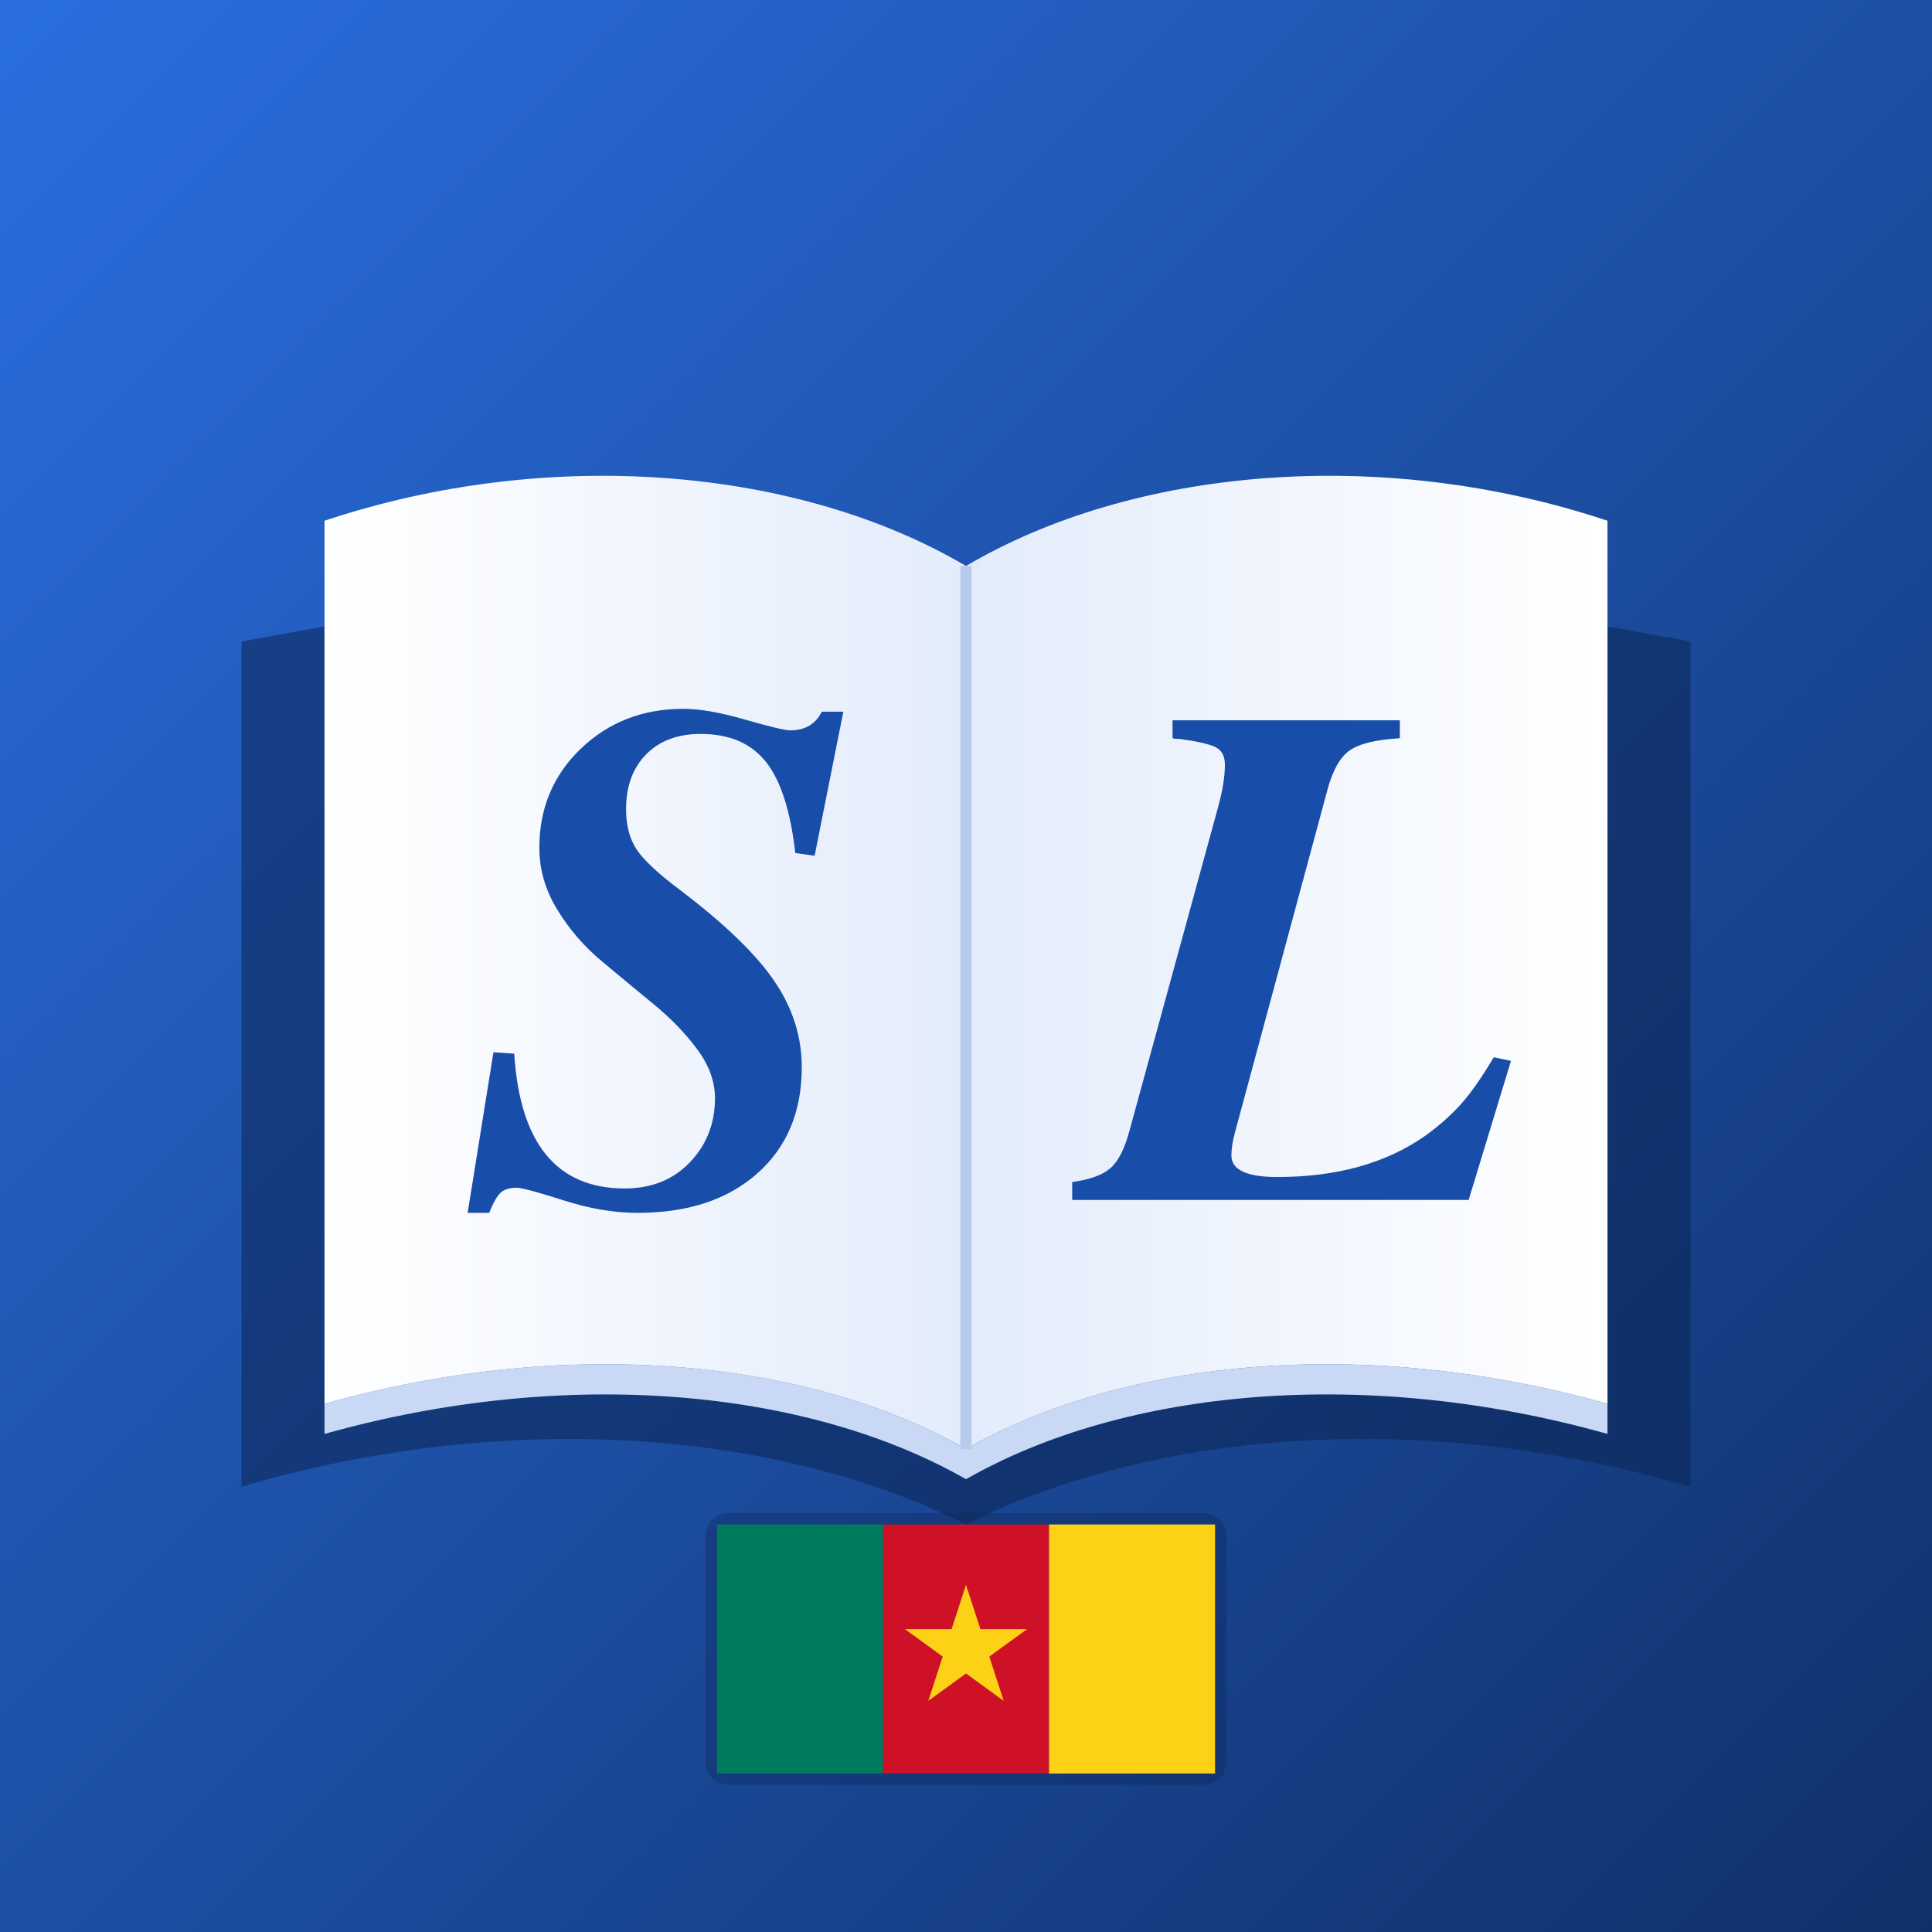
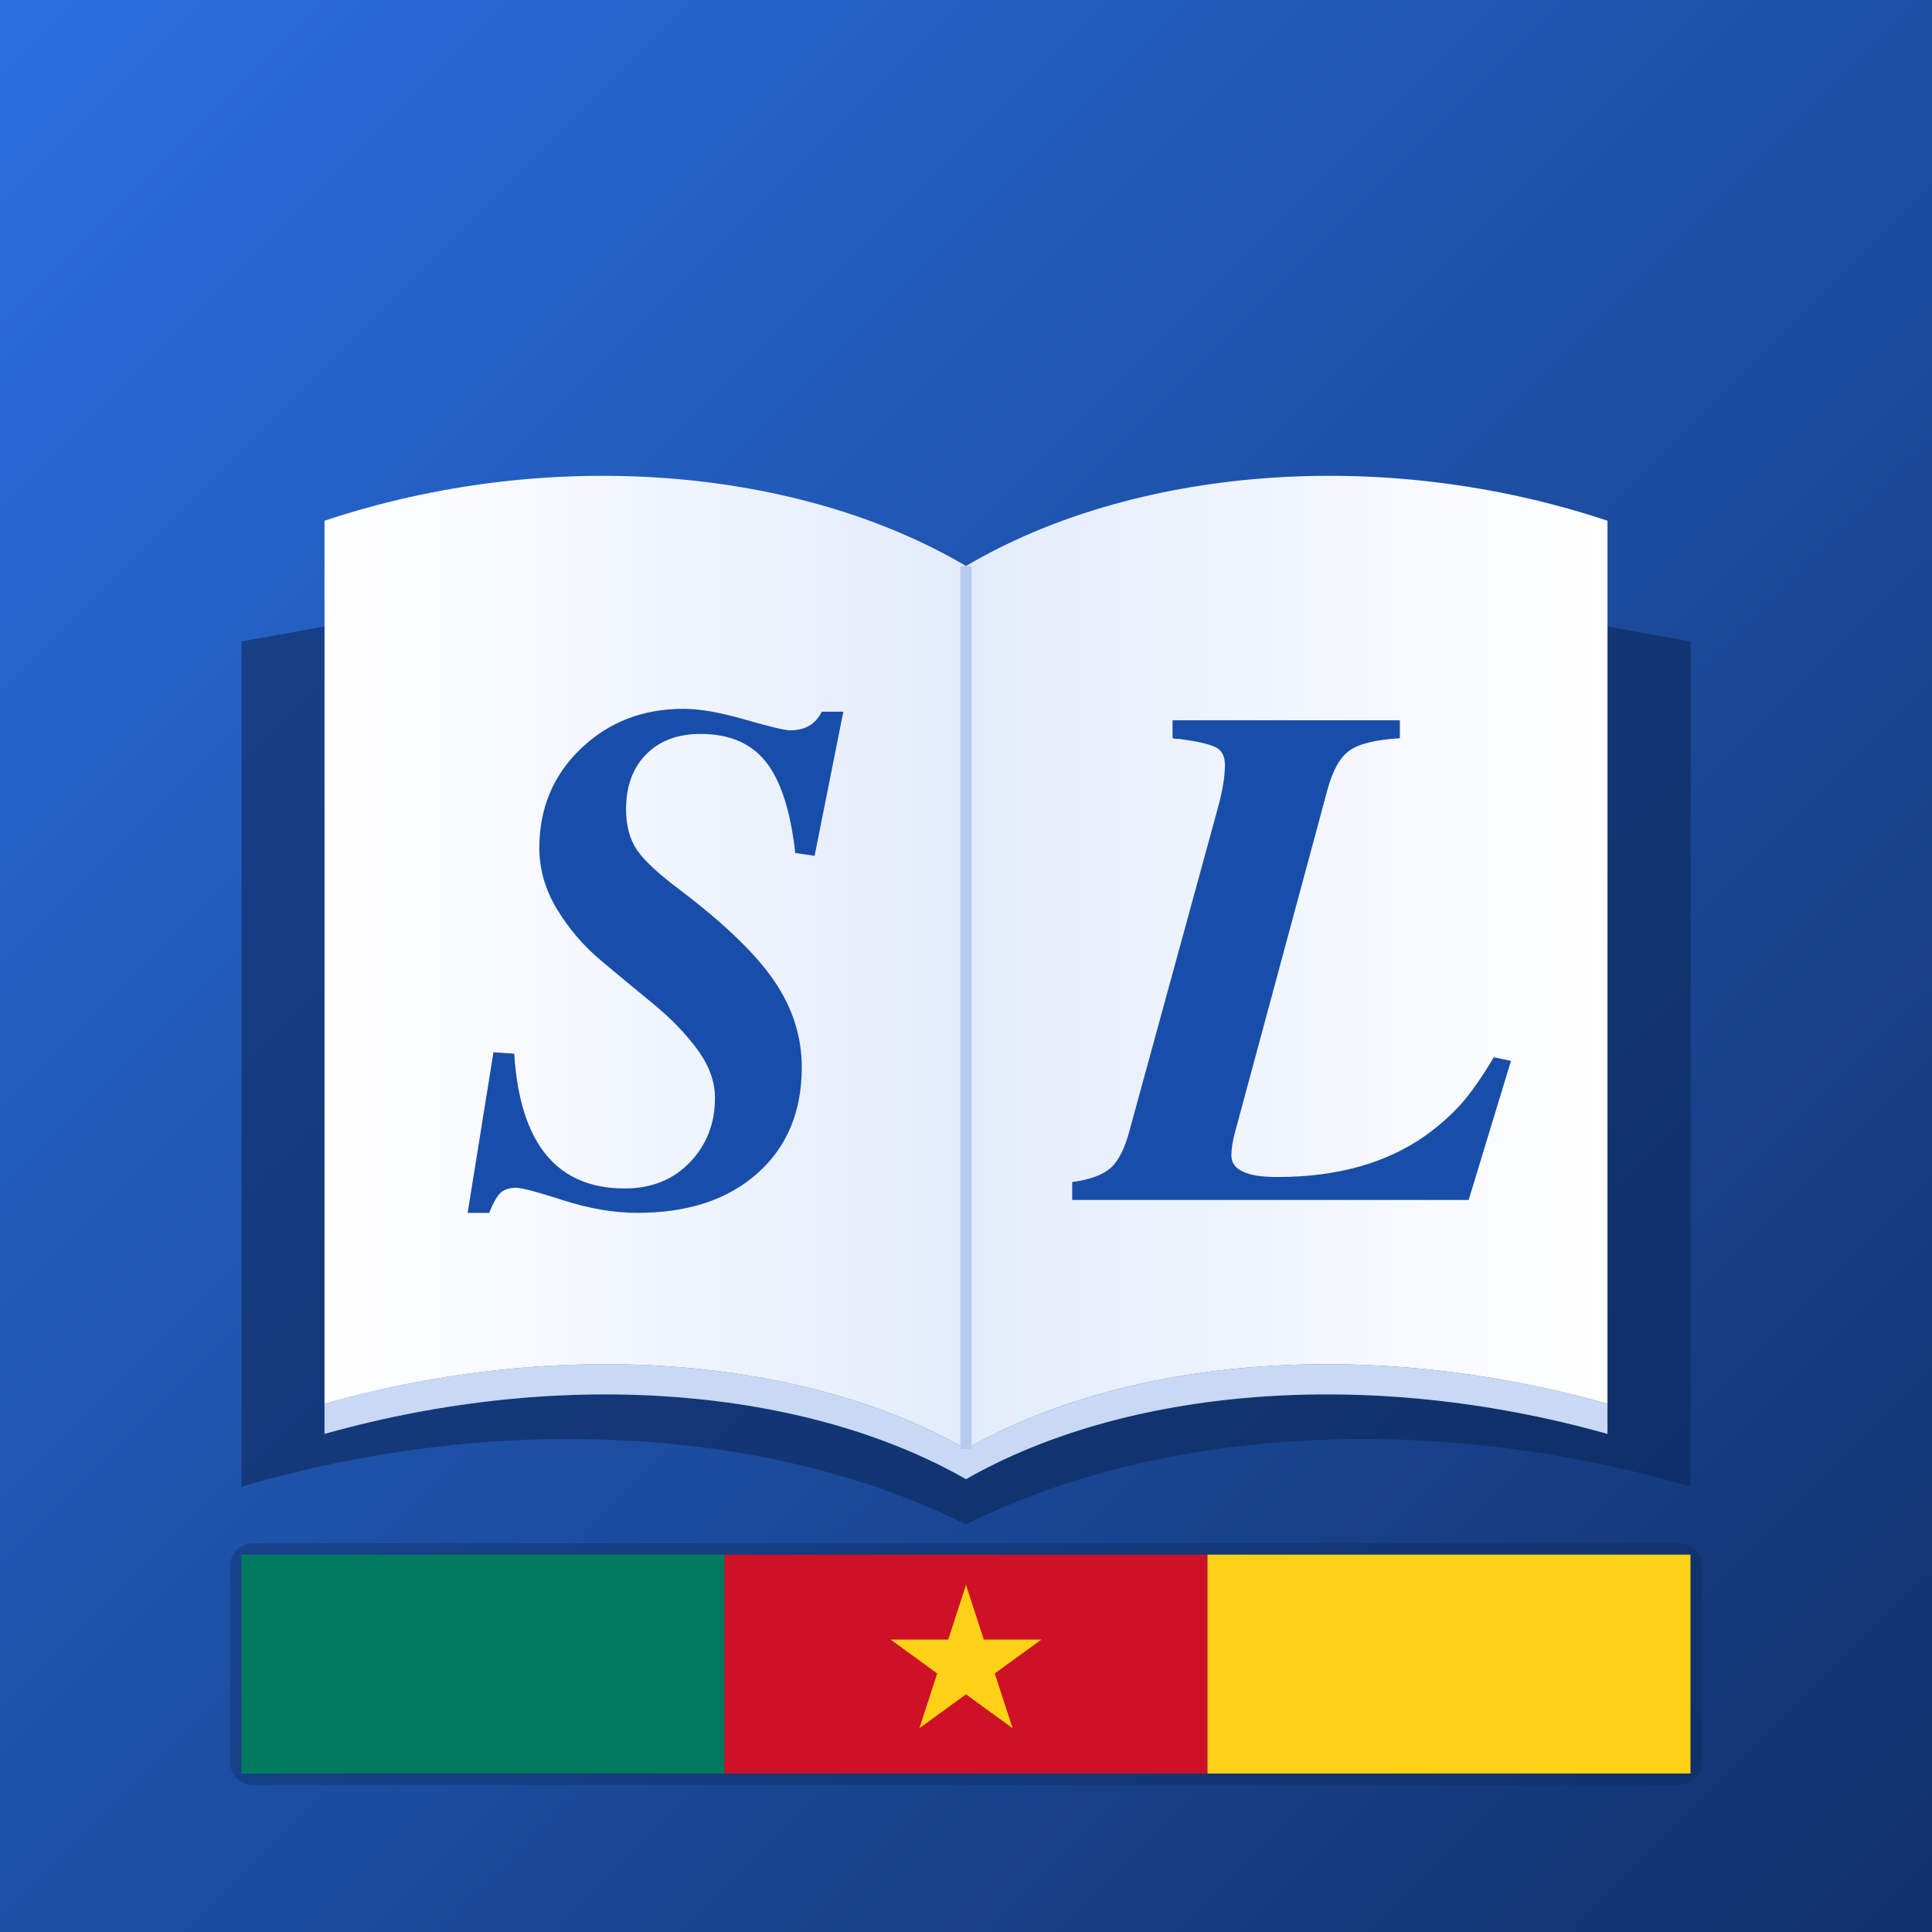
<svg xmlns="http://www.w3.org/2000/svg" viewBox="0 0 512 512">
  <defs>
    <linearGradient id="bg" x1="0" y1="0" x2="1" y2="1">
      <stop offset="0" stop-color="#2a6fe0" />
      <stop offset="1" stop-color="#10306a" />
    </linearGradient>
    <linearGradient id="pageL" x1="0" y1="0" x2="1" y2="0">
      <stop offset="0" stop-color="#ffffff" />
      <stop offset="1" stop-color="#e3ecfb" />
    </linearGradient>
    <linearGradient id="pageR" x1="1" y1="0" x2="0" y2="0">
      <stop offset="0" stop-color="#ffffff" />
      <stop offset="1" stop-color="#e3ecfb" />
    </linearGradient>
  </defs>
  <rect width="512" height="512" fill="url(#bg)" />
  <path d="M256,404 C204,378 132,374 64,394 L64,170 L86,166 L86,380 C150,362 214,368 256,392 C298,368 362,362 426,380 L426,166 L448,170 L448,394 C380,374 308,378 256,404 Z" fill="#0b2554" opacity="0.55" />
  <path d="M256,392 C214,368 150,362 86,380 L86,372 C150,354 214,360 256,384 C298,360 362,354 426,372 L426,380 C362,362 298,368 256,392 Z" fill="#c9d9f5" />
  <path d="M256,150 C212,124 146,118 86,138 L86,372 C150,354 214,360 256,384 Z" fill="url(#pageL)" />
  <path d="M256,150 C300,124 366,118 426,138 L426,372 C362,354 298,360 256,384 Z" fill="url(#pageR)" />
  <path d="M256,150 L256,384" stroke="#b8cbef" stroke-width="3" />
  <text x="172" y="318" text-anchor="middle" font-family="FreeSerif" font-style="italic" font-weight="700" font-size="190" fill="#184ea9">S</text>
  <text x="342" y="318" text-anchor="middle" font-family="FreeSerif" font-style="italic" font-weight="700" font-size="190" fill="#184ea9">L</text>
-   <rect x="187" y="401" width="138" height="72" rx="6" fill="#0b2554" opacity="0.35" />
-   <rect x="190" y="404" width="44.00" height="66" fill="#007a5e" />
-   <rect x="234.00" y="404" width="44.00" height="66" fill="#ce1126" />
-   <rect x="278.00" y="404" width="44.00" height="66" fill="#fcd116" />
-   <polygon points="256.00,420.00 259.82,431.75 272.17,431.75 262.18,439.01 265.99,450.75 256.00,443.49 246.01,450.75 249.82,439.01 239.83,431.75 252.18,431.75" fill="#fcd116" />
+   <rect x="61" y="409" width="390" height="64" rx="6" fill="#0b2554" opacity="0.35" />
+   <rect x="64" y="412" width="128.00" height="58" fill="#007a5e" />
+   <rect x="192.00" y="412" width="128.00" height="58" fill="#ce1126" />
+   <rect x="320.00" y="412" width="128.00" height="58" fill="#fcd116" />
+   <polygon points="256.00,420.00 260.72,434.51 275.97,434.51 263.63,443.48 268.34,457.99 256.00,449.02 243.66,457.99 248.37,443.48 236.03,434.51 251.28,434.51" fill="#fcd116" />
</svg>
